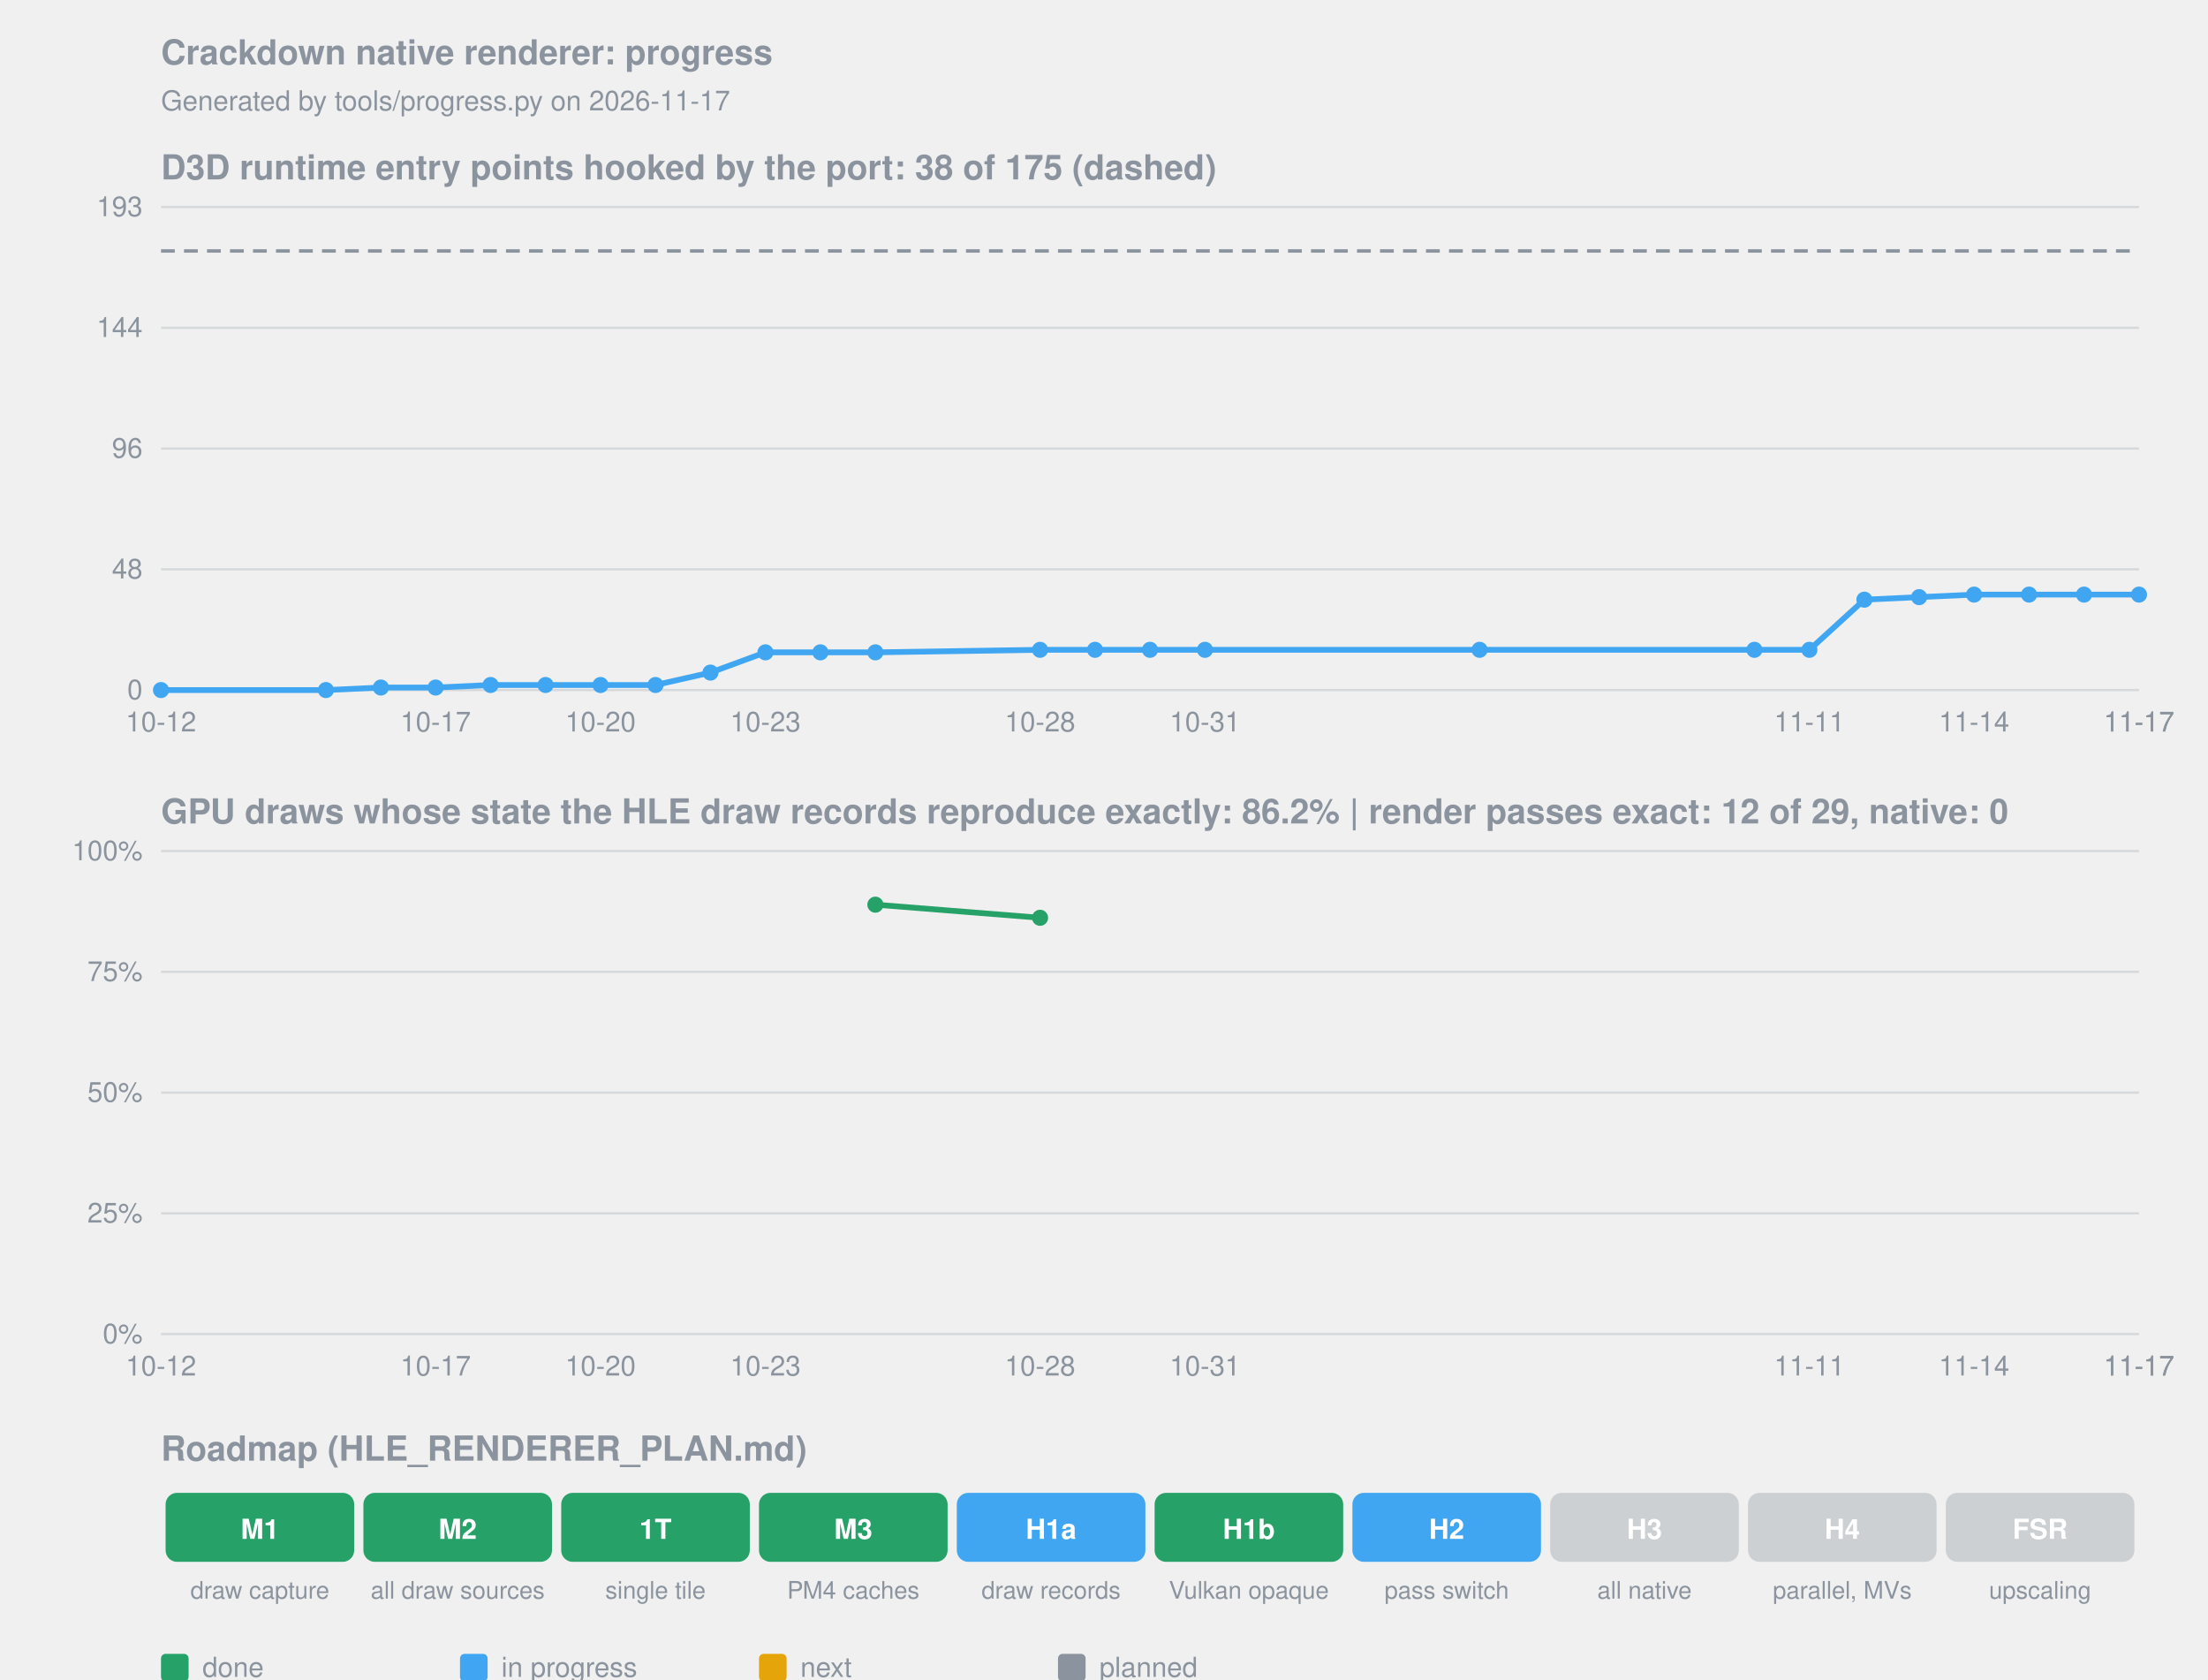
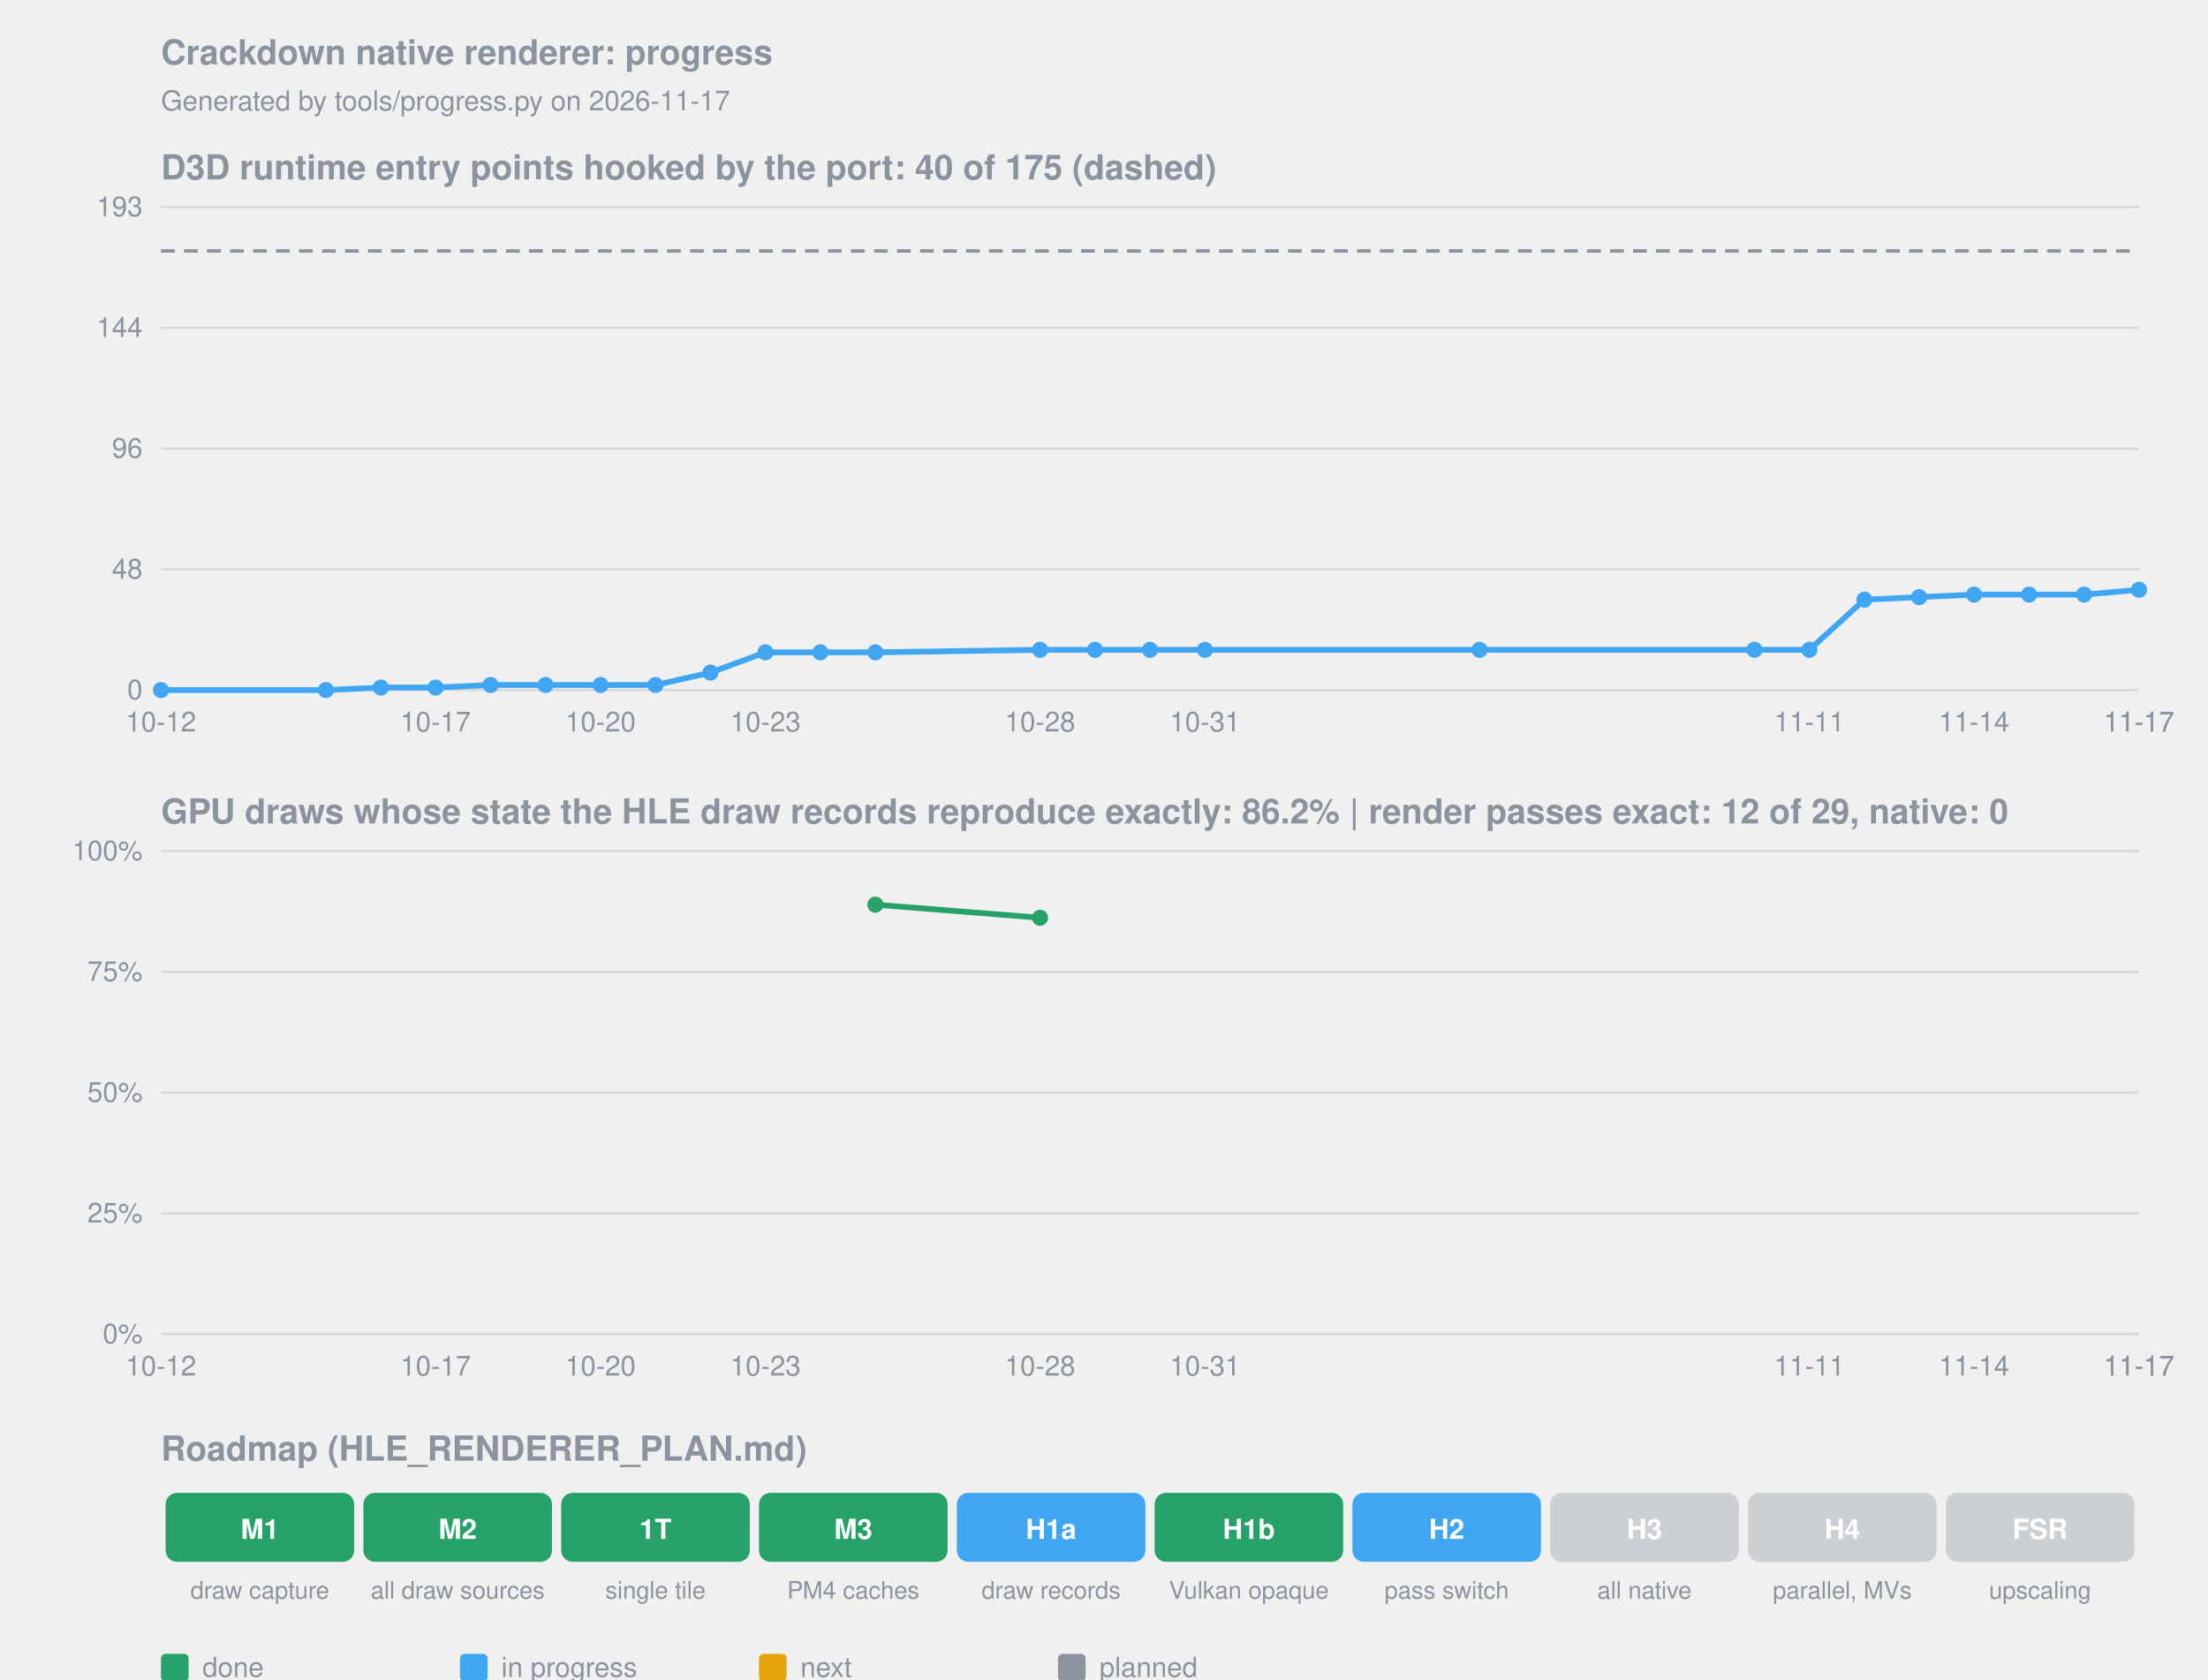
<svg xmlns="http://www.w3.org/2000/svg" width="960" height="730" viewBox="0 0 960 730" font-family="Segoe UI, Helvetica, Arial, sans-serif" font-size="12">
  <style>.t{fill:#8b949e}.h{fill:#8b949e;font-size:15px;font-weight:600}.g{stroke:#8b949e;stroke-opacity:.25}.a{fill:none;stroke:#40a6f2;stroke-width:2.5}.d{fill:none;stroke:#8b949e;stroke-width:1.5;stroke-dasharray:6 4}.m{fill:none;stroke:#26a269;stroke-width:2.5}</style>
  <text class="h" x="70" y="28">Crackdown native renderer: progress</text>
  <text class="t" x="70" y="48">Generated by tools/progress.py on 2026-11-17</text>
-   <text class="h" x="70" y="78">D3D runtime entry points hooked by the port: 38 of 175 (dashed)</text>
+   <text class="h" x="70" y="78">D3D runtime entry points hooked by the port: 40 of 175 (dashed)</text>
  <line class="g" x1="70" x2="930" y1="300.0" y2="300.0" />
  <text class="t" x="62" y="304.0" text-anchor="end">0</text>
  <line class="g" x1="70" x2="930" y1="247.5" y2="247.5" />
  <text class="t" x="62" y="251.5" text-anchor="end">48</text>
  <line class="g" x1="70" x2="930" y1="195.0" y2="195.0" />
  <text class="t" x="62" y="199.0" text-anchor="end">96</text>
  <line class="g" x1="70" x2="930" y1="142.5" y2="142.5" />
  <text class="t" x="62" y="146.5" text-anchor="end">144</text>
  <line class="g" x1="70" x2="930" y1="90.0" y2="90.0" />
  <text class="t" x="62" y="94.0" text-anchor="end">193</text>
  <line class="d" x1="70" x2="930" y1="109.1" y2="109.1" />
-   <polyline class="a" points="70.0,300.0 141.7,300.0 165.6,298.9 189.4,298.9 213.3,297.8 237.2,297.8 261.1,297.8 285.0,297.8 308.9,292.4 332.8,283.6 356.7,283.6 380.6,283.6 452.2,282.5 476.1,282.5 500.0,282.5 523.9,282.5 643.3,282.5 762.8,282.5 786.7,282.5 810.6,260.7 834.4,259.6 858.3,258.5 882.2,258.5 906.1,258.5 930.0,258.5" />
+   <polyline class="a" points="70.0,300.0 141.7,300.0 165.6,298.9 189.4,298.9 213.3,297.8 237.2,297.8 261.1,297.8 285.0,297.8 308.9,292.4 332.8,283.6 356.7,283.6 380.6,283.6 452.2,282.5 476.1,282.5 500.0,282.5 523.9,282.5 643.3,282.5 762.8,282.5 786.7,282.5 810.6,260.7 834.4,259.6 858.3,258.5 882.2,258.5 906.1,258.5 930.0,256.4" />
  <circle cx="70.0" cy="300.0" r="3.5" fill="#40a6f2" />
  <circle cx="141.7" cy="300.0" r="3.5" fill="#40a6f2" />
  <circle cx="165.6" cy="298.9" r="3.5" fill="#40a6f2" />
  <circle cx="189.4" cy="298.9" r="3.5" fill="#40a6f2" />
  <circle cx="213.3" cy="297.8" r="3.5" fill="#40a6f2" />
  <circle cx="237.2" cy="297.8" r="3.5" fill="#40a6f2" />
  <circle cx="261.1" cy="297.8" r="3.5" fill="#40a6f2" />
  <circle cx="285.0" cy="297.8" r="3.5" fill="#40a6f2" />
  <circle cx="308.9" cy="292.4" r="3.5" fill="#40a6f2" />
  <circle cx="332.8" cy="283.6" r="3.5" fill="#40a6f2" />
  <circle cx="356.7" cy="283.6" r="3.5" fill="#40a6f2" />
  <circle cx="380.6" cy="283.6" r="3.5" fill="#40a6f2" />
  <circle cx="452.2" cy="282.5" r="3.5" fill="#40a6f2" />
  <circle cx="476.1" cy="282.5" r="3.5" fill="#40a6f2" />
  <circle cx="500.0" cy="282.5" r="3.5" fill="#40a6f2" />
  <circle cx="523.9" cy="282.5" r="3.5" fill="#40a6f2" />
  <circle cx="643.3" cy="282.5" r="3.5" fill="#40a6f2" />
  <circle cx="762.8" cy="282.5" r="3.5" fill="#40a6f2" />
  <circle cx="786.7" cy="282.5" r="3.5" fill="#40a6f2" />
  <circle cx="810.6" cy="260.7" r="3.5" fill="#40a6f2" />
  <circle cx="834.4" cy="259.6" r="3.5" fill="#40a6f2" />
  <circle cx="858.3" cy="258.5" r="3.5" fill="#40a6f2" />
  <circle cx="882.2" cy="258.5" r="3.5" fill="#40a6f2" />
  <circle cx="906.1" cy="258.5" r="3.5" fill="#40a6f2" />
-   <circle cx="930.0" cy="258.5" r="3.5" fill="#40a6f2" />
+   <circle cx="930.0" cy="256.4" r="3.5" fill="#40a6f2" />
  <text class="t" x="70.0" y="318" text-anchor="middle">10-12</text>
  <text class="t" x="189.4" y="318" text-anchor="middle">10-17</text>
  <text class="t" x="261.1" y="318" text-anchor="middle">10-20</text>
  <text class="t" x="332.8" y="318" text-anchor="middle">10-23</text>
  <text class="t" x="452.2" y="318" text-anchor="middle">10-28</text>
  <text class="t" x="523.9" y="318" text-anchor="middle">10-31</text>
  <text class="t" x="786.7" y="318" text-anchor="middle">11-11</text>
  <text class="t" x="858.3" y="318" text-anchor="middle">11-14</text>
  <text class="t" x="930.0" y="318" text-anchor="middle">11-17</text>
  <text class="t" x="930.0" y="318" text-anchor="middle">11-17</text>
  <text class="h" x="70" y="358">GPU draws whose state the HLE draw records reproduce exactly: 86.2%  |  render passes exact: 12 of 29, native: 0</text>
  <line class="g" x1="70" x2="930" y1="580.0" y2="580.0" />
  <text class="t" x="62" y="584.0" text-anchor="end">0%</text>
  <line class="g" x1="70" x2="930" y1="527.5" y2="527.5" />
  <text class="t" x="62" y="531.5" text-anchor="end">25%</text>
  <line class="g" x1="70" x2="930" y1="475.0" y2="475.0" />
  <text class="t" x="62" y="479.0" text-anchor="end">50%</text>
  <line class="g" x1="70" x2="930" y1="422.5" y2="422.5" />
  <text class="t" x="62" y="426.5" text-anchor="end">75%</text>
  <line class="g" x1="70" x2="930" y1="370.0" y2="370.0" />
  <text class="t" x="62" y="374.0" text-anchor="end">100%</text>
  <polyline class="m" points="380.6,393.3 452.2,399.0" />
  <circle cx="380.6" cy="393.3" r="3.5" fill="#26a269" />
  <circle cx="452.2" cy="399.0" r="3.5" fill="#26a269" />
  <text class="t" x="70.0" y="598" text-anchor="middle">10-12</text>
  <text class="t" x="189.4" y="598" text-anchor="middle">10-17</text>
  <text class="t" x="261.1" y="598" text-anchor="middle">10-20</text>
  <text class="t" x="332.8" y="598" text-anchor="middle">10-23</text>
  <text class="t" x="452.2" y="598" text-anchor="middle">10-28</text>
  <text class="t" x="523.9" y="598" text-anchor="middle">10-31</text>
  <text class="t" x="786.7" y="598" text-anchor="middle">11-11</text>
  <text class="t" x="858.3" y="598" text-anchor="middle">11-14</text>
  <text class="t" x="930.0" y="598" text-anchor="middle">11-17</text>
  <text class="t" x="930.0" y="598" text-anchor="middle">11-17</text>
  <text class="h" x="70" y="635">Roadmap (HLE_RENDERER_PLAN.md)</text>
  <rect x="72.0" y="649" width="82.0" height="30" rx="5" fill="#26a269" fill-opacity="1" />
  <text x="113.0" y="669" text-anchor="middle" fill="#ffffff" font-weight="600">M1</text>
  <text class="t" x="113.0" y="695" text-anchor="middle" font-size="10.5">draw capture</text>
  <rect x="158.0" y="649" width="82.0" height="30" rx="5" fill="#26a269" fill-opacity="1" />
  <text x="199.0" y="669" text-anchor="middle" fill="#ffffff" font-weight="600">M2</text>
  <text class="t" x="199.0" y="695" text-anchor="middle" font-size="10.5">all draw sources</text>
  <rect x="244.0" y="649" width="82.0" height="30" rx="5" fill="#26a269" fill-opacity="1" />
  <text x="285.0" y="669" text-anchor="middle" fill="#ffffff" font-weight="600">1T</text>
  <text class="t" x="285.0" y="695" text-anchor="middle" font-size="10.5">single tile</text>
  <rect x="330.0" y="649" width="82.0" height="30" rx="5" fill="#26a269" fill-opacity="1" />
  <text x="371.0" y="669" text-anchor="middle" fill="#ffffff" font-weight="600">M3</text>
  <text class="t" x="371.0" y="695" text-anchor="middle" font-size="10.5">PM4 caches</text>
  <rect x="416.0" y="649" width="82.0" height="30" rx="5" fill="#40a6f2" fill-opacity="1" />
  <text x="457.0" y="669" text-anchor="middle" fill="#ffffff" font-weight="600">H1a</text>
  <text class="t" x="457.0" y="695" text-anchor="middle" font-size="10.5">draw records</text>
  <rect x="502.0" y="649" width="82.0" height="30" rx="5" fill="#26a269" fill-opacity="1" />
  <text x="543.0" y="669" text-anchor="middle" fill="#ffffff" font-weight="600">H1b</text>
  <text class="t" x="543.0" y="695" text-anchor="middle" font-size="10.5">Vulkan opaque</text>
  <rect x="588.0" y="649" width="82.0" height="30" rx="5" fill="#40a6f2" fill-opacity="1" />
  <text x="629.0" y="669" text-anchor="middle" fill="#ffffff" font-weight="600">H2</text>
  <text class="t" x="629.0" y="695" text-anchor="middle" font-size="10.5">pass switch</text>
  <rect x="674.0" y="649" width="82.0" height="30" rx="5" fill="#8b949e" fill-opacity=".35" />
  <text x="715.0" y="669" text-anchor="middle" fill="#ffffff" font-weight="600">H3</text>
  <text class="t" x="715.0" y="695" text-anchor="middle" font-size="10.5">all native</text>
  <rect x="760.0" y="649" width="82.0" height="30" rx="5" fill="#8b949e" fill-opacity=".35" />
  <text x="801.0" y="669" text-anchor="middle" fill="#ffffff" font-weight="600">H4</text>
  <text class="t" x="801.0" y="695" text-anchor="middle" font-size="10.5">parallel, MVs</text>
  <rect x="846.0" y="649" width="82.0" height="30" rx="5" fill="#8b949e" fill-opacity=".35" />
  <text x="887.0" y="669" text-anchor="middle" fill="#ffffff" font-weight="600">FSR</text>
  <text class="t" x="887.0" y="695" text-anchor="middle" font-size="10.5">upscaling</text>
  <rect x="70" y="719" width="12" height="12" rx="2" fill="#26a269" />
  <text class="t" x="88" y="729">done</text>
  <rect x="200" y="719" width="12" height="12" rx="2" fill="#40a6f2" />
  <text class="t" x="218" y="729">in progress</text>
  <rect x="330" y="719" width="12" height="12" rx="2" fill="#e5a50a" />
  <text class="t" x="348" y="729">next</text>
  <rect x="460" y="719" width="12" height="12" rx="2" fill="#8b949e" />
  <text class="t" x="478" y="729">planned</text>
</svg>
